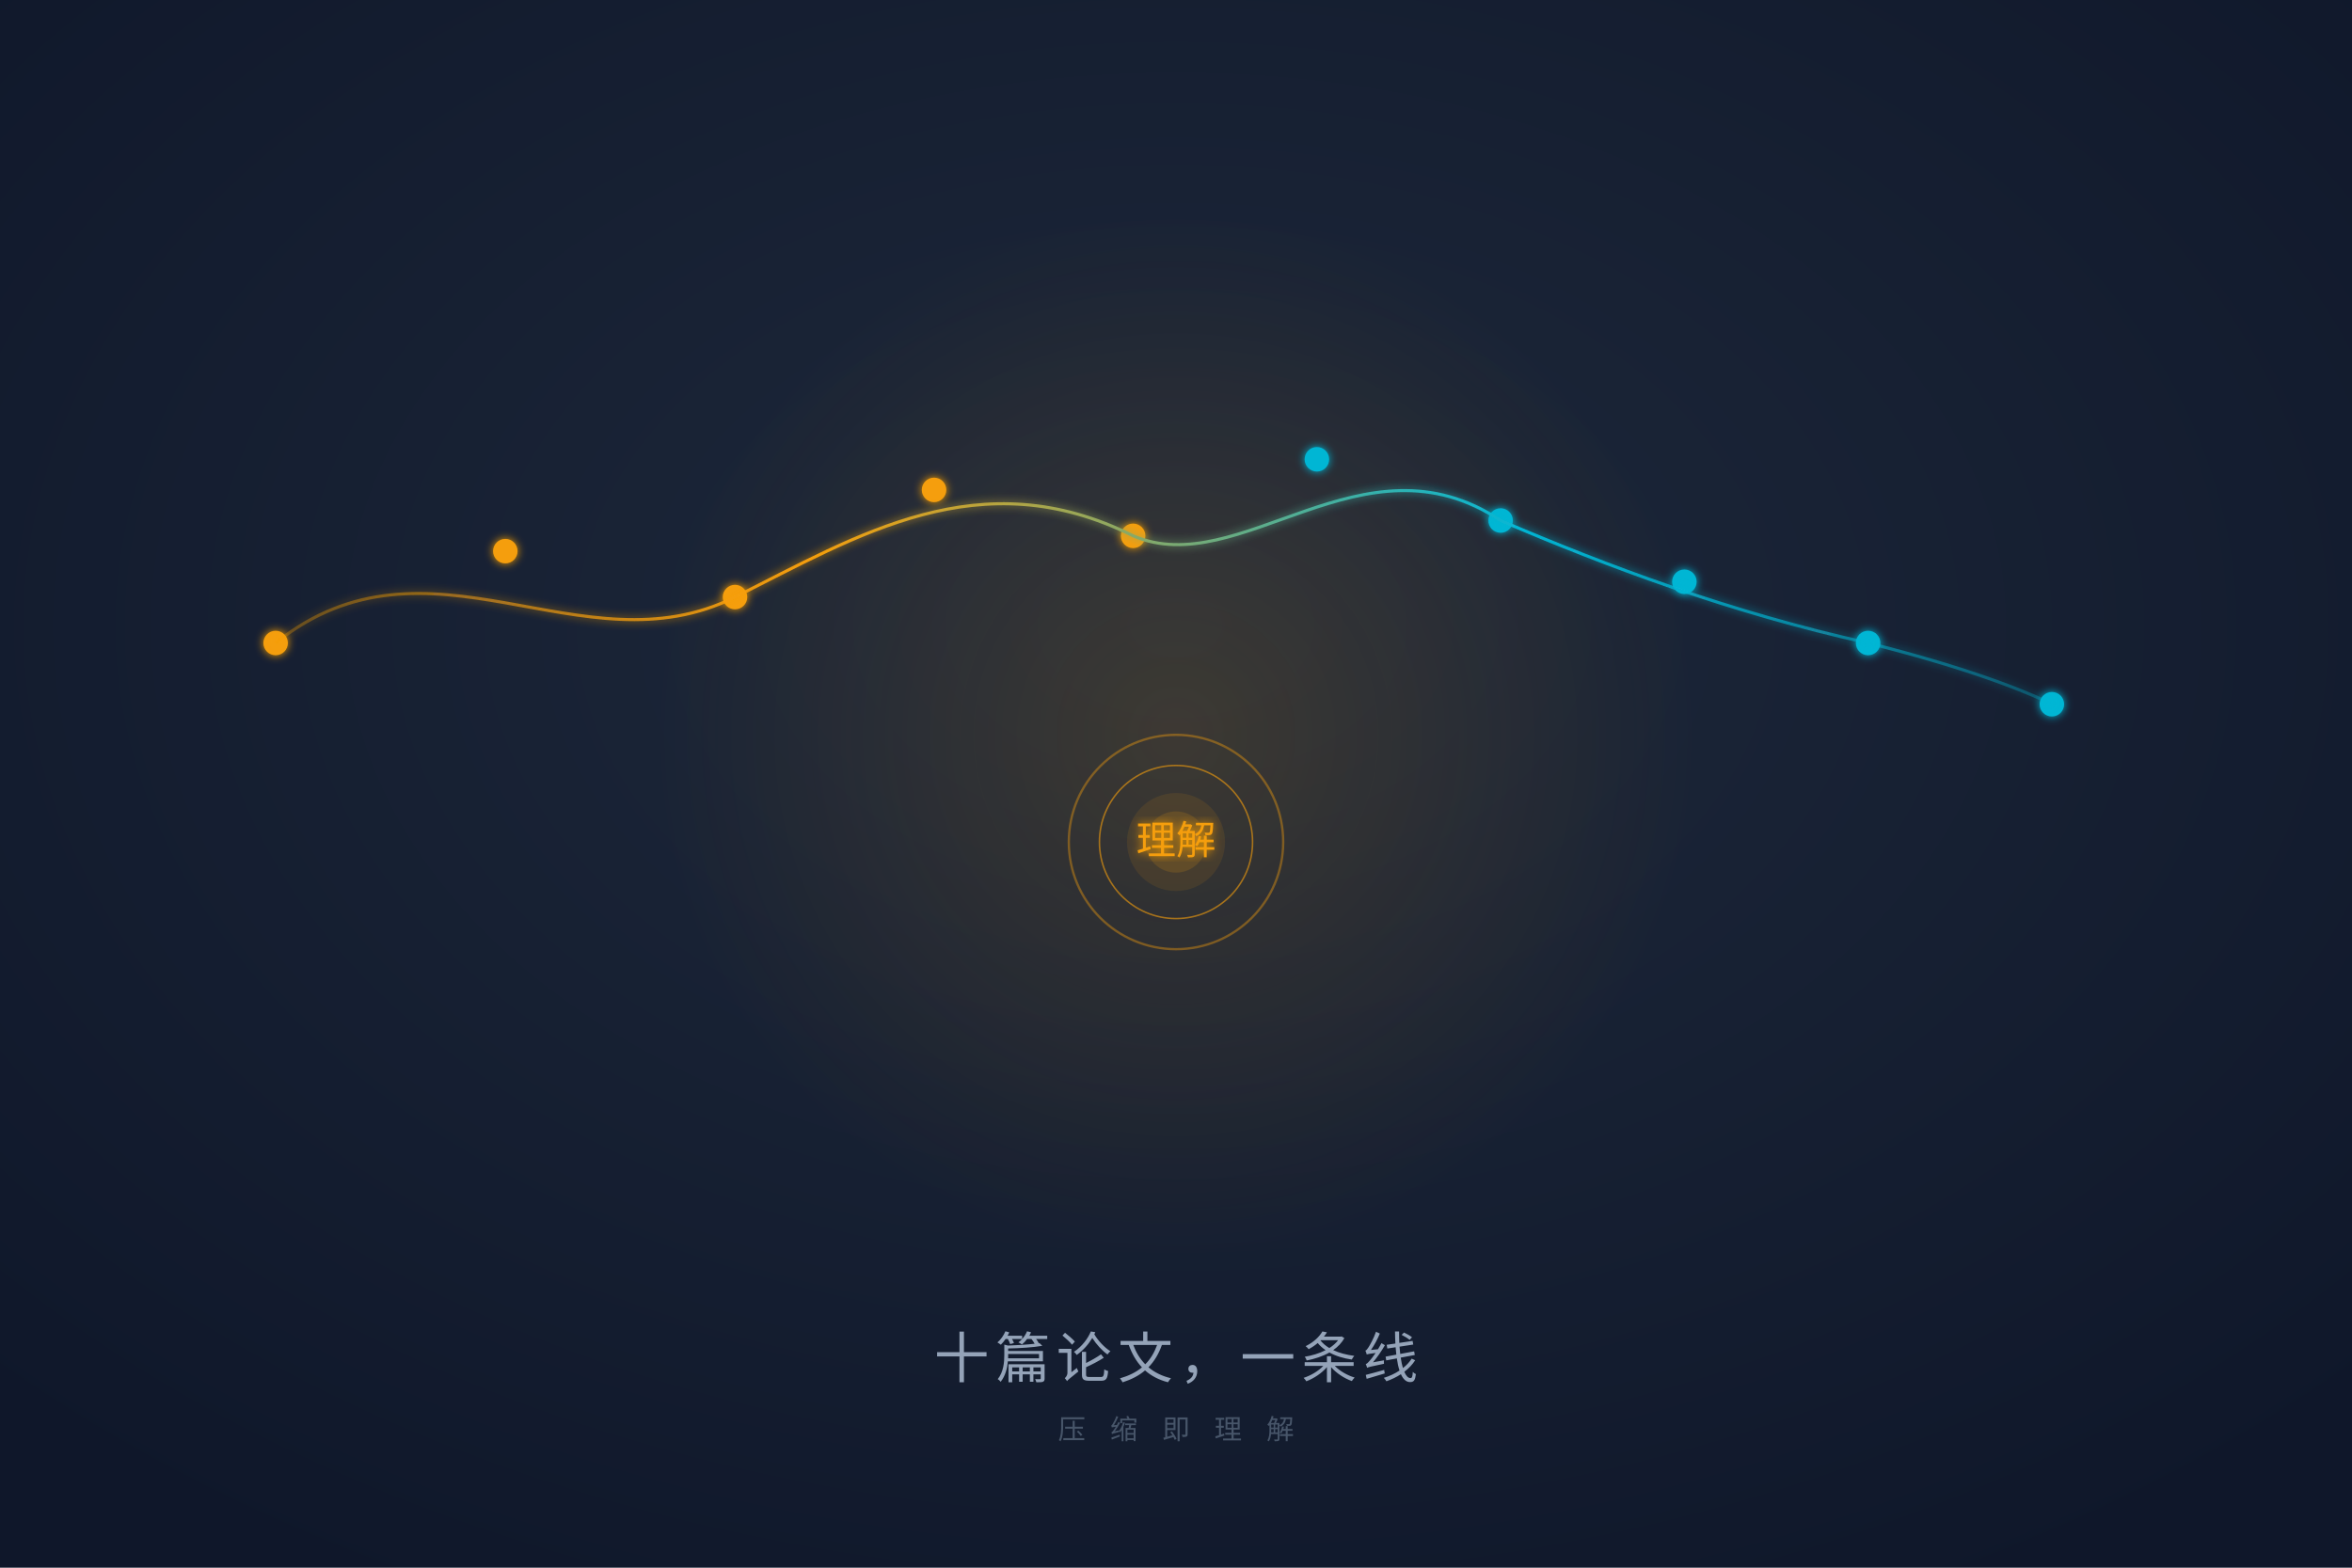
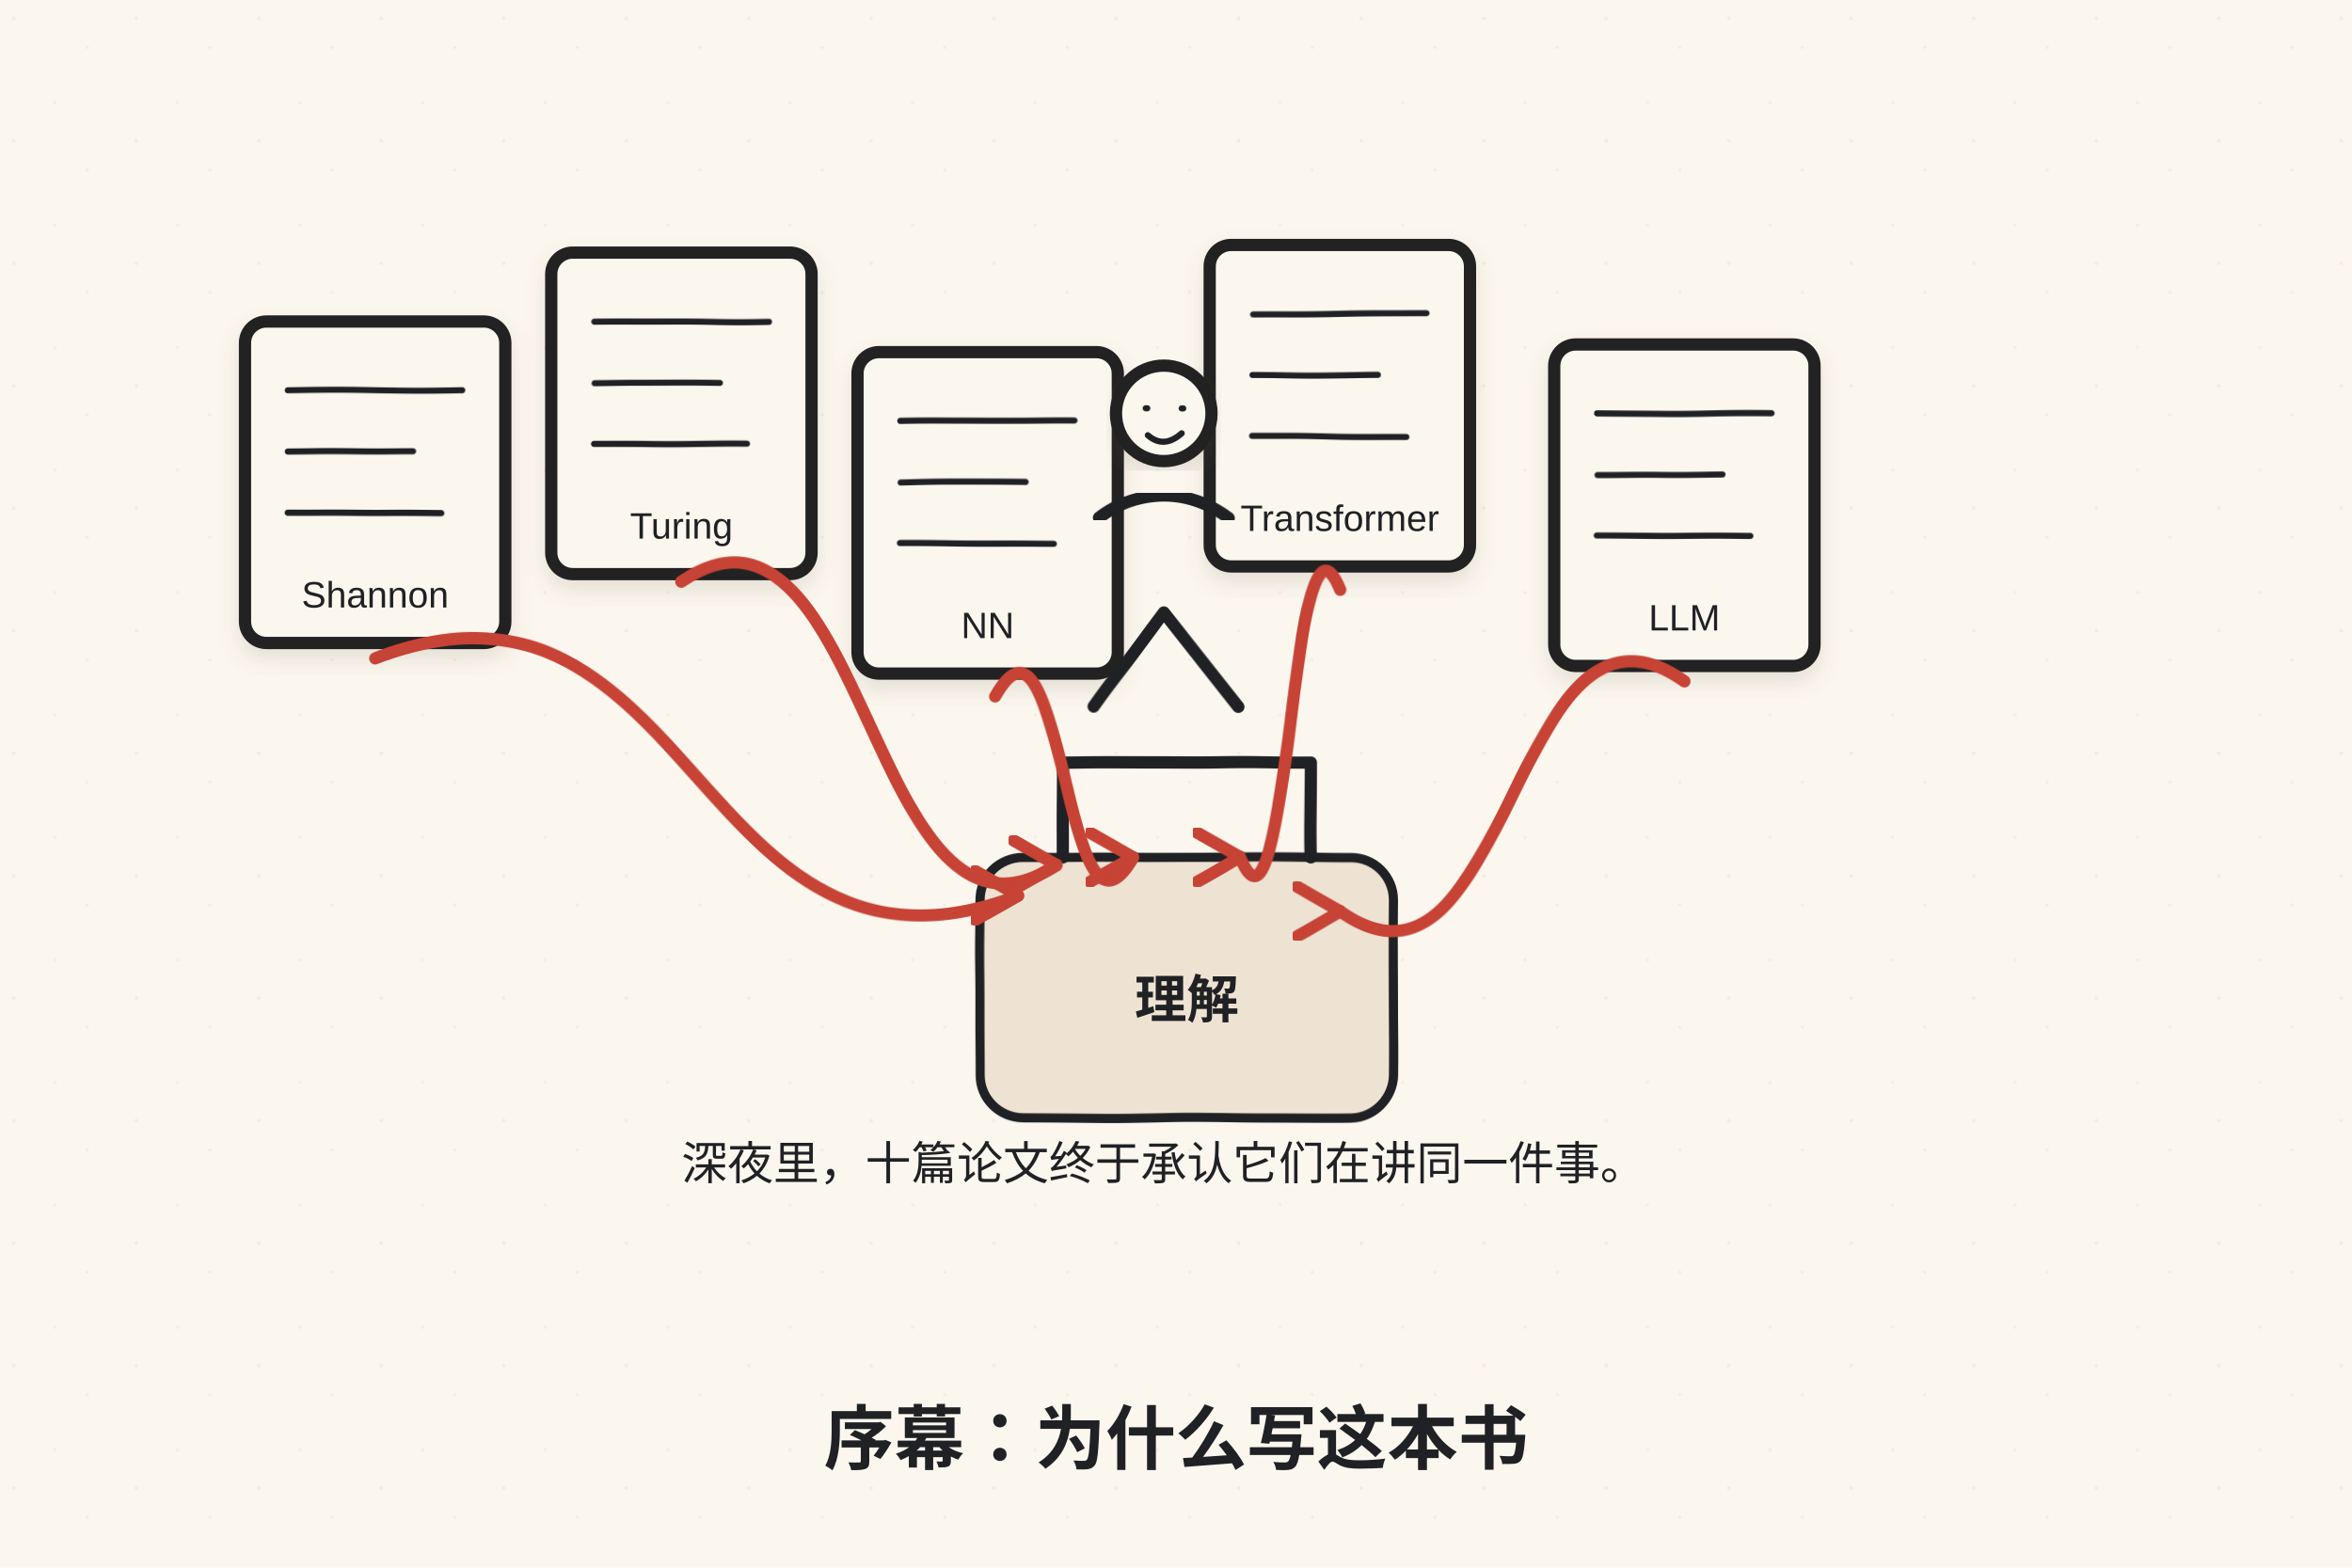
- <svg xmlns="http://www.w3.org/2000/svg" width="1536" height="1024" viewBox="0 0 1536 1024" role="img" aria-label="十篇论文，一条线">
+ <svg xmlns="http://www.w3.org/2000/svg" width="1536" height="1024" viewBox="0 0 1536 1024" role="img" aria-labelledby="title desc">
  <defs>
-     <radialGradient id="bg" cx="50%" cy="40%" r="70%">
-       <stop offset="0%" stop-color="#1e293b" />
-       <stop offset="100%" stop-color="#0f172a" />
-     </radialGradient>
-     <radialGradient id="glow1" cx="50%" cy="50%" r="50%">
-       <stop offset="0%" stop-color="#f59e0b" stop-opacity="0.15" />
-       <stop offset="100%" stop-color="#f59e0b" stop-opacity="0" />
-     </radialGradient>
-     <radialGradient id="glow2" cx="50%" cy="50%" r="50%">
-       <stop offset="0%" stop-color="#06b6d4" stop-opacity="0.12" />
-       <stop offset="100%" stop-color="#06b6d4" stop-opacity="0" />
-     </radialGradient>
-     <linearGradient id="lineGrad" x1="0%" y1="0%" x2="100%" y2="0%">
-       <stop offset="0%" stop-color="#f59e0b" stop-opacity="0.3" />
-       <stop offset="30%" stop-color="#f59e0b" />
-       <stop offset="70%" stop-color="#06b6d4" />
-       <stop offset="100%" stop-color="#06b6d4" stop-opacity="0.3" />
-     </linearGradient>
-     <filter id="glow">
-       <feGaussianBlur stdDeviation="3" result="blur" />
-       <feMerge>
-         <feMergeNode in="blur" />
-         <feMergeNode in="SourceGraphic" />
-       </feMerge>
+     <filter id="wobble">
+       <feTurbulence type="fractalNoise" baseFrequency="0.012" numOctaves="2" seed="7" />
+       <feDisplacementMap in="SourceGraphic" scale="1.8" />
    </filter>
-     <filter id="softGlow">
-       <feGaussianBlur stdDeviation="8" />
+     <filter id="softShadow">
+       <feDropShadow dx="0" dy="7" stdDeviation="7" flood-color="#6b5a44" flood-opacity="0.15" />
    </filter>
+     <pattern id="paperGrain" width="80" height="80" patternUnits="userSpaceOnUse">
+       <circle cx="9" cy="12" r="1.2" fill="#dccdb8" opacity=".25" />
+       <circle cx="57" cy="31" r="1" fill="#dccdb8" opacity=".25" />
+       <circle cx="36" cy="67" r="1.1" fill="#dccdb8" opacity=".22" />
+     </pattern>
+     <style>.ink{fill:none;stroke:#202124;stroke-width:8;stroke-linecap:round;stroke-linejoin:round;filter:url(#wobble)}.thin{fill:none;stroke:#202124;stroke-width:4;stroke-linecap:round;stroke-linejoin:round;filter:url(#wobble)}.red{fill:none;stroke:#c74335;stroke-width:8;stroke-linecap:round;stroke-linejoin:round;filter:url(#wobble)}.fillPaper{fill:#fbf7ef;stroke:#202124;stroke-width:8;stroke-linecap:round;stroke-linejoin:round;filter:url(#softShadow)}.wash{fill:#eee3d3;stroke:#202124;stroke-width:6;stroke-linecap:round;stroke-linejoin:round;filter:url(#wobble)}.redFill{fill:#c74335;stroke:#202124;stroke-width:6;stroke-linecap:round;stroke-linejoin:round;filter:url(#wobble)}.blueFill{fill:#3e6f8f;stroke:#202124;stroke-width:6;stroke-linecap:round;stroke-linejoin:round;filter:url(#wobble)}.greenFill{fill:#5f7f53;stroke:#202124;stroke-width:6;stroke-linecap:round;stroke-linejoin:round;filter:url(#wobble)}.goldFill{fill:#b88a36;stroke:#202124;stroke-width:6;stroke-linecap:round;stroke-linejoin:round;filter:url(#wobble)}text{font-family:Arial,'Microsoft YaHei',sans-serif;fill:#202124;dominant-baseline:middle}.caption{font-size:30px}.small{font-size:24px}.label{font-size:34px;font-weight:700}.title{font-size:46px;font-weight:700}</style>
  </defs>
-   <rect width="1536" height="1024" fill="url(#bg)" />
-   <circle cx="768" cy="480" r="340" fill="url(#glow1)" />
-   <g filter="url(#glow)">
-     <circle cx="180" cy="420" r="8" fill="#f59e0b" />
-     <circle cx="330" cy="360" r="8" fill="#f59e0b" />
-     <circle cx="480" cy="390" r="8" fill="#f59e0b" />
-     <circle cx="610" cy="320" r="8" fill="#f59e0b" />
-     <circle cx="740" cy="350" r="8" fill="#f59e0b" />
-     <circle cx="860" cy="300" r="8" fill="#06b6d4" />
-     <circle cx="980" cy="340" r="8" fill="#06b6d4" />
-     <circle cx="1100" cy="380" r="8" fill="#06b6d4" />
-     <circle cx="1220" cy="420" r="8" fill="#06b6d4" />
-     <circle cx="1340" cy="460" r="8" fill="#06b6d4" />
+   <rect width="1536" height="1024" fill="#fbf7ef" />
+   <rect width="1536" height="1024" fill="url(#paperGrain)" />
+   <g>
+     <rect class="fillPaper" x="160" y="210" width="170" height="210" rx="14" />
+     <path class="thin" d="M188 255 h114 M188 295 h82 M188 335 h100" />
+     <text x="245" y="390" class="small" text-anchor="middle">Shannon</text>
+     <rect class="fillPaper" x="360" y="165" width="170" height="210" rx="14" />
+     <path class="thin" d="M388 210 h114 M388 250 h82 M388 290 h100" />
+     <text x="445" y="345" class="small" text-anchor="middle">Turing</text>
+     <rect class="fillPaper" x="560" y="230" width="170" height="210" rx="14" />
+     <path class="thin" d="M588 275 h114 M588 315 h82 M588 355 h100" />
+     <text x="645" y="410" class="small" text-anchor="middle">NN</text>
+     <rect class="fillPaper" x="790" y="160" width="170" height="210" rx="14" />
+     <path class="thin" d="M818 205 h114 M818 245 h82 M818 285 h100" />
+     <text x="875" y="340" class="small" text-anchor="middle">Transformer</text>
+     <rect class="fillPaper" x="1015" y="225" width="170" height="210" rx="14" />
+     <path class="thin" d="M1043 270 h114 M1043 310 h82 M1043 350 h100" />
+     <text x="1100" y="405" class="small" text-anchor="middle">LLM</text>
+     <rect class="wash" x="640" y="560" width="270" height="170" rx="28" />
+     <path class="ink" d="M694 560 v-62 h162 v62" />
+     <path class="thin" d="M775 578 v134" />
+     <text x="775" y="653" class="label" text-anchor="middle">理解</text>
+     <circle class="fillPaper" cx="760" cy="270" r="31.2" />
+     <path class="thin" d="M748.3 266.75 h1 M771.7 266.75 h1 M749.6 284.3 Q760 293.4 771.7 283" />
+     <path class="ink" d="M760 302.5 v97.5" />
+     <path class="ink" d="M717.75 338.25 C743.75 318.75 776.25 318.75 802.25 338.25" />
+     <path class="ink" d="M760 400 l-45.5 61.75 M760 400 l48.75 61.75" />
+     <path class="red" d="M245 430 C455 350 455 665 665 585" />
+     <path class="red" d="M637 569 L665 585 L637 601" />
+     <path class="red" d="M445 380 C567.5 300 567.5 645 690 565" />
+     <path class="red" d="M662 549 L690 565 L662 581" />
+     <path class="red" d="M650 455 C695 375 695 640 740 560" />
+     <path class="red" d="M712 544 L740 560 L712 576" />
+     <path class="red" d="M875 385 C842.5 305 842.5 640 810 560" />
+     <path class="red" d="M782 544 L810 560 L782 576" />
+     <path class="red" d="M1100 445 C987.5 365 987.5 675 875 595" />
+     <path class="red" d="M847 579 L875 595 L847 611" />
+     <text x="760" y="760" class="caption" text-anchor="middle">深夜里，十篇论文终于承认它们在讲同一件事。</text>
  </g>
-   <path d="M180 420 C280 340, 380 440, 480 390 C560 350, 640 300, 740 350 C810 380, 890 280, 980 340 C1050 370, 1130 400, 1220 420 C1280 435, 1320 450, 1340 460" fill="none" stroke="url(#lineGrad)" stroke-width="2" filter="url(#glow)" />
-   <circle cx="768" cy="550" r="70" fill="none" stroke="#f59e0b" stroke-width="1.5" opacity="0.4" />
-   <circle cx="768" cy="550" r="50" fill="none" stroke="#f59e0b" stroke-width="1" opacity="0.6" />
-   <circle cx="768" cy="550" r="32" fill="#f59e0b" opacity="0.1" />
-   <circle cx="768" cy="550" r="20" fill="#f59e0b" opacity="0.15" />
-   <text x="768" y="558" text-anchor="middle" font-family="'Noto Serif SC', 'Songti SC', serif" font-size="26" fill="#f59e0b" filter="url(#glow)">理解</text>
-   <text x="768" y="900" text-anchor="middle" font-family="'Noto Serif SC', 'Songti SC', serif" font-size="36" fill="#94a3b8" letter-spacing="4">十篇论文，一条线</text>
-   <text x="768" y="940" text-anchor="middle" font-family="'Noto Serif SC', 'Songti SC', serif" font-size="18" fill="#475569" letter-spacing="6">压 缩 即 理 解</text>
+   <text x="768" y="940" class="title" text-anchor="middle">序幕：为什么写这本书</text>
</svg>
